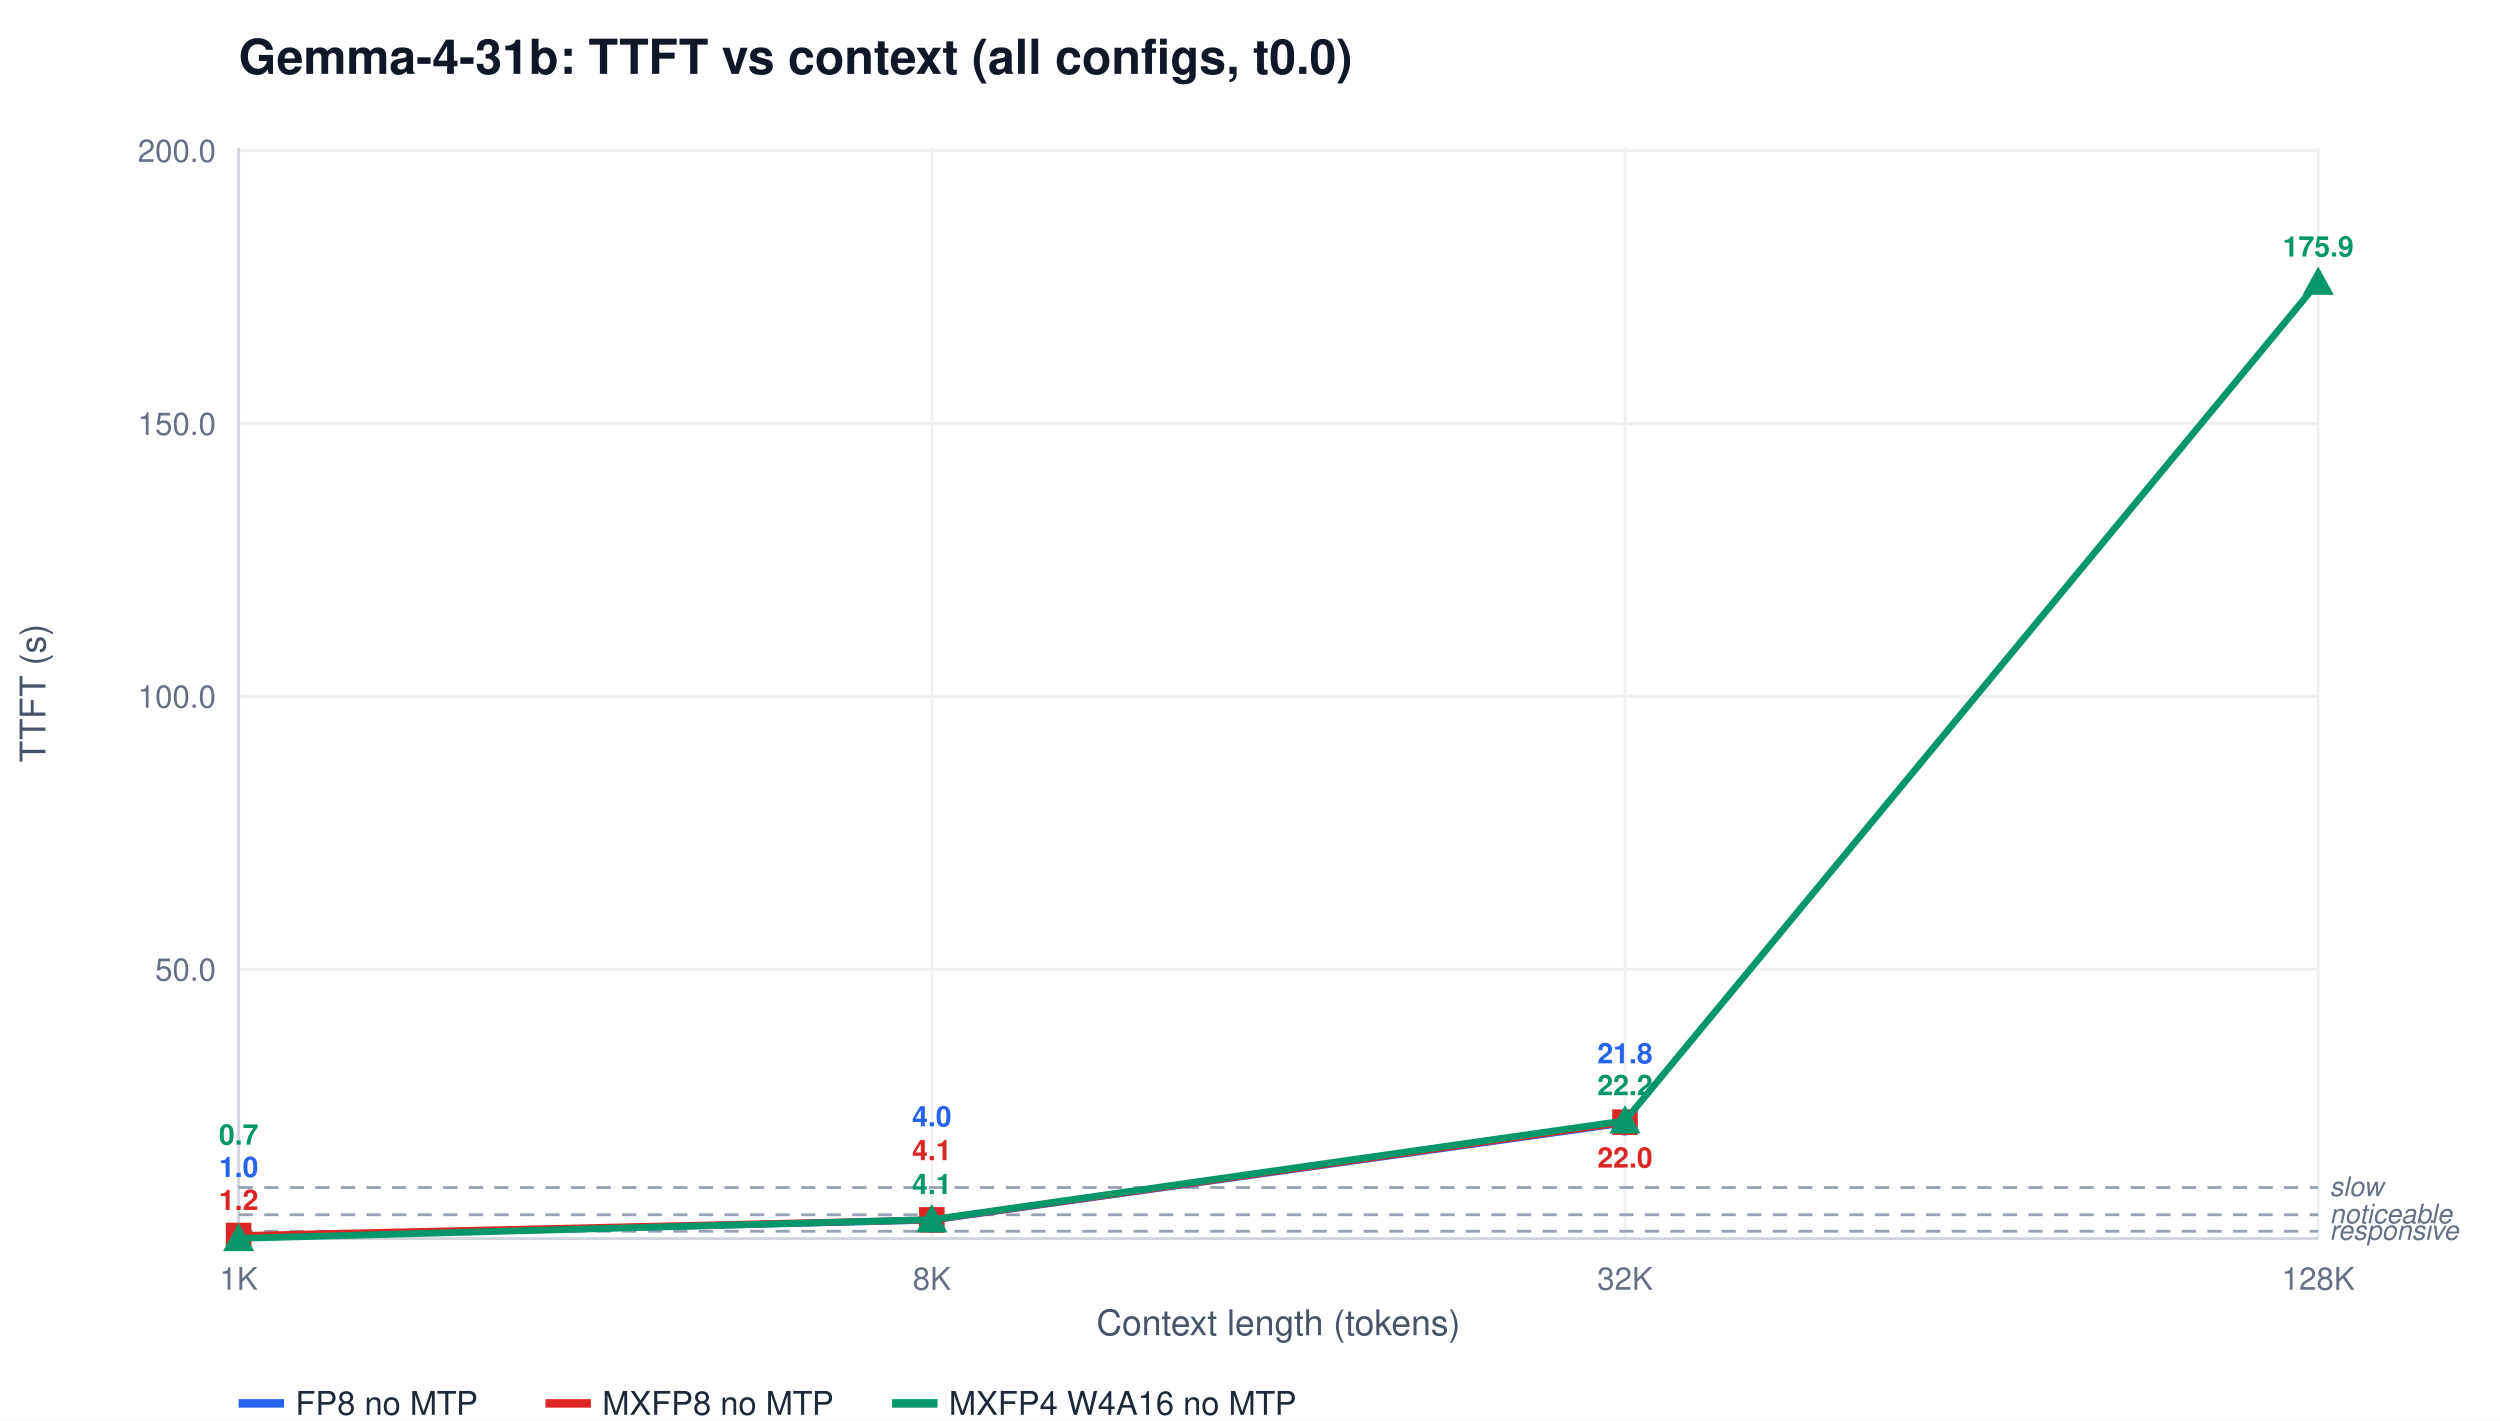
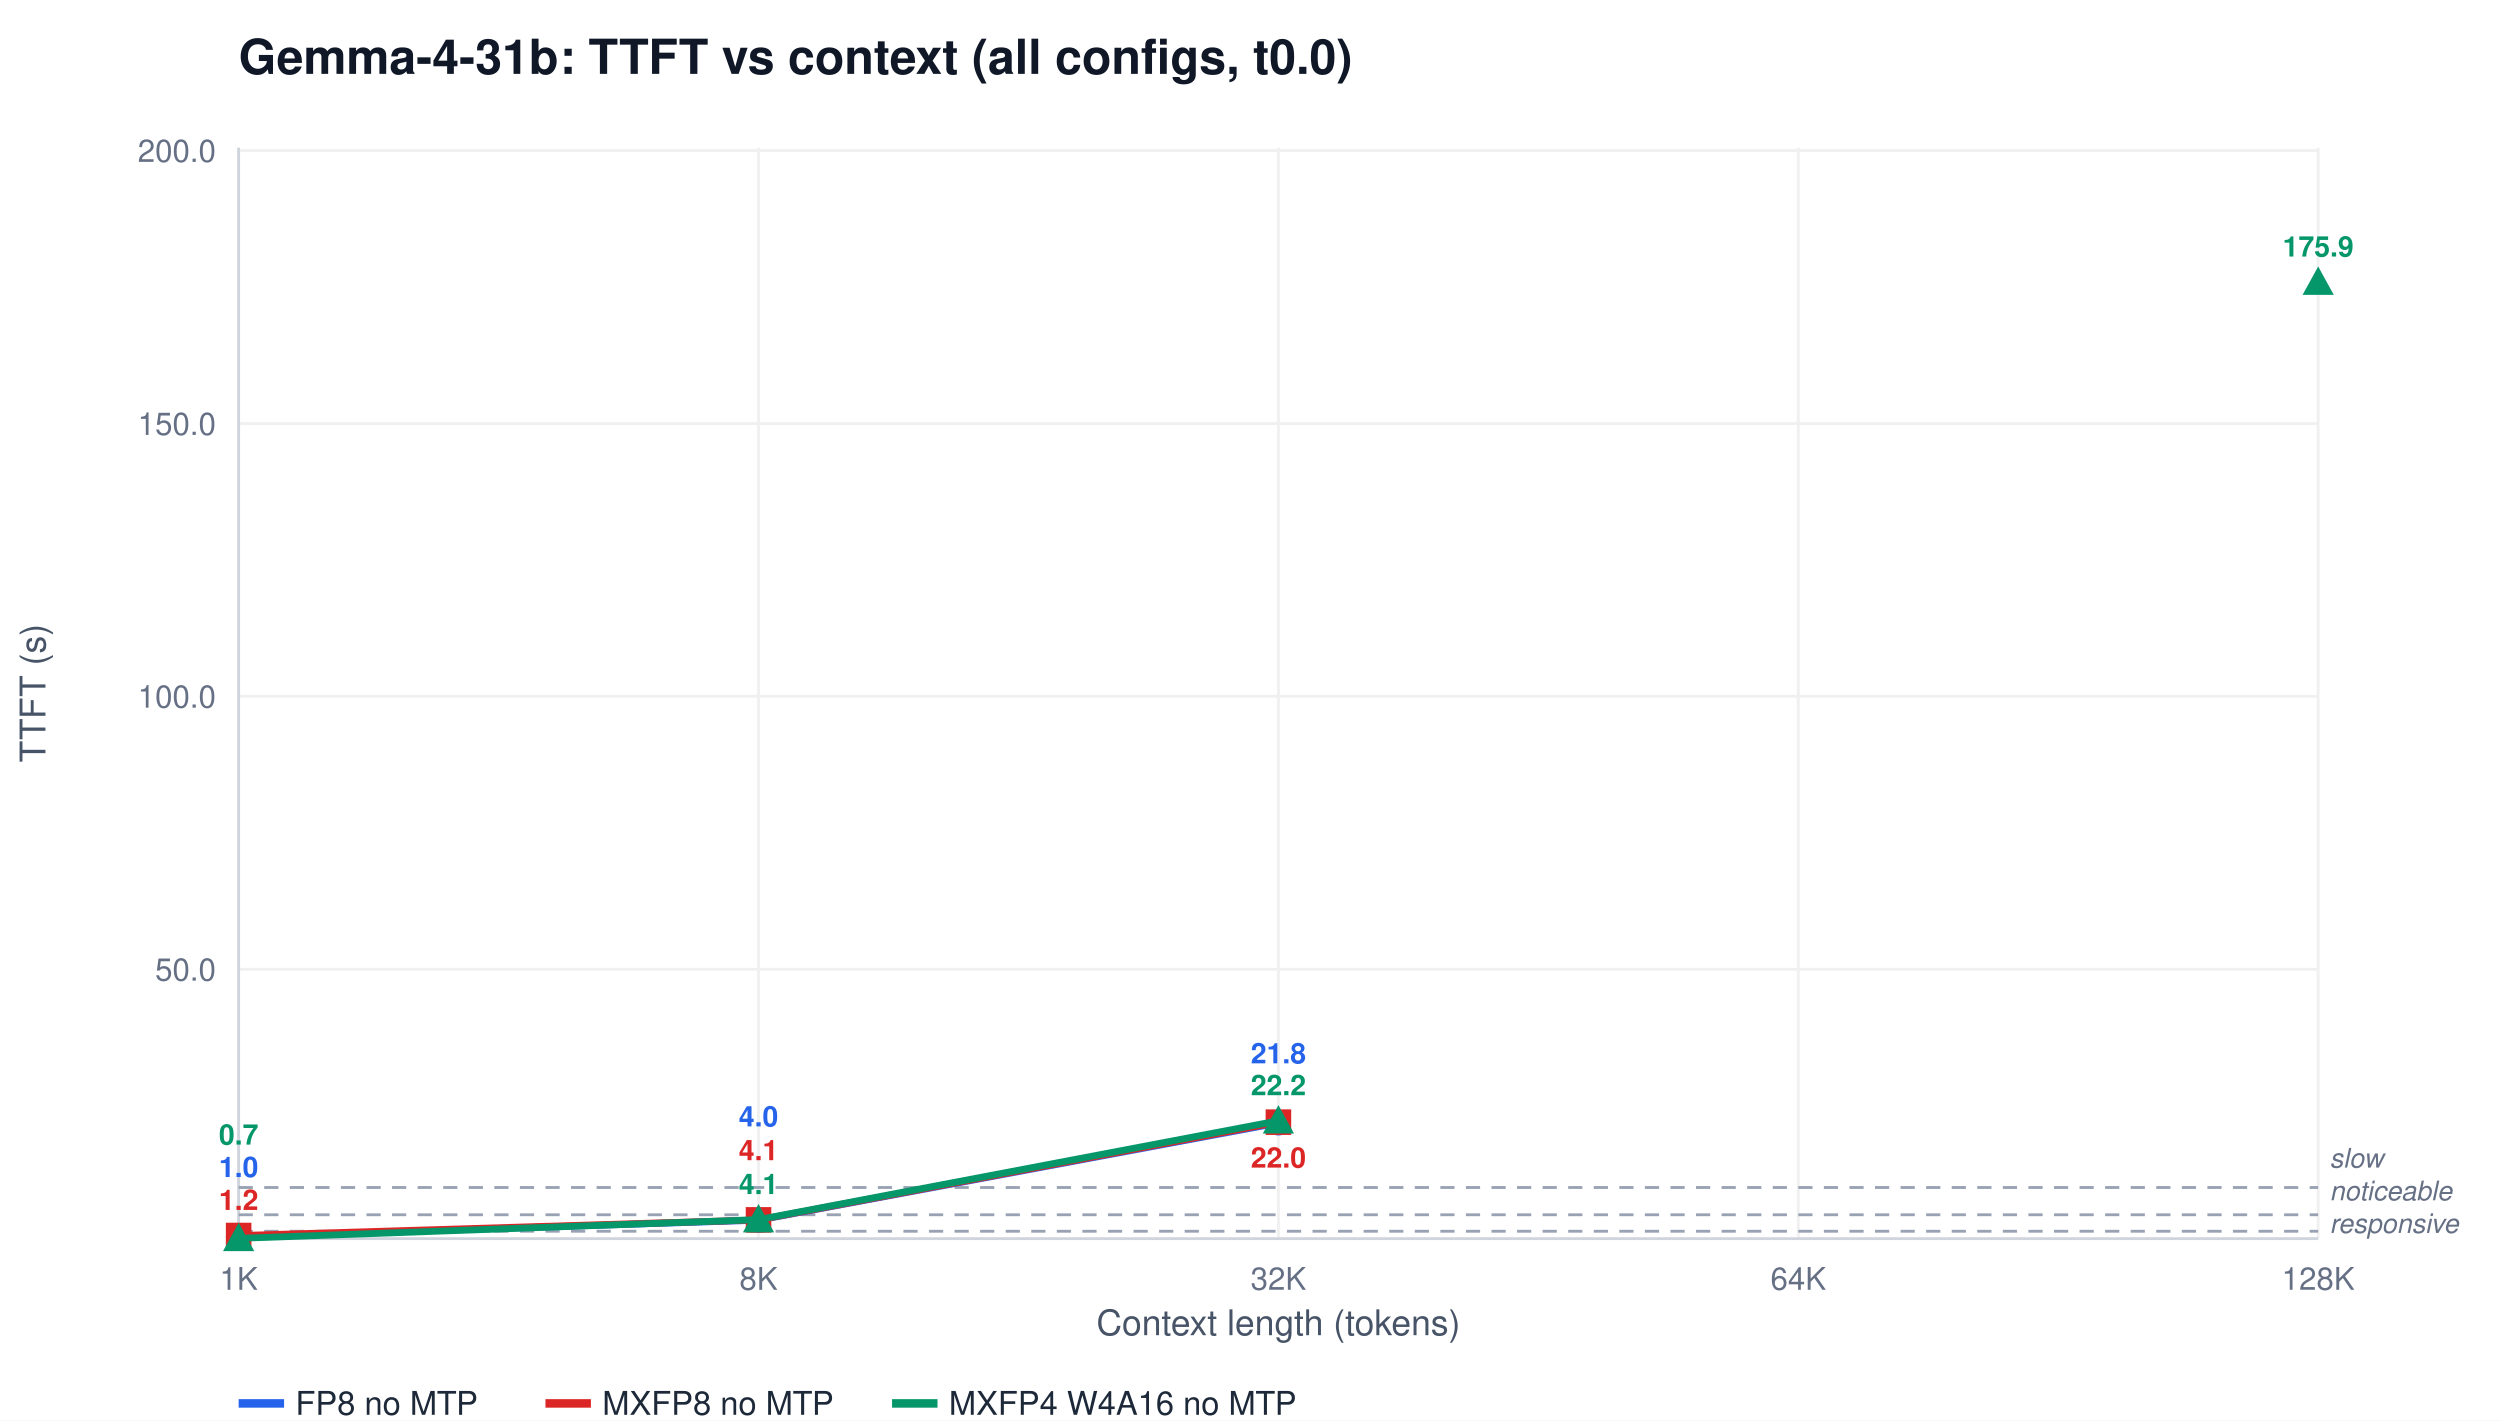
<svg xmlns="http://www.w3.org/2000/svg" width="880" height="500" viewBox="0 0 880 500" font-family="Segoe UI, Helvetica, Arial, sans-serif">
  <rect width="880" height="500" fill="#ffffff" />
  <text x="84" y="26" font-size="17" font-weight="600" fill="#101828">Gemma-4-31b: TTFT vs context (all configs, t0.0)</text>
  <line x1="84" y1="341.2" x2="816" y2="341.2" stroke="#f0f0f0" stroke-width="1" />
  <text x="76" y="345.2" font-size="11" fill="#667085" text-anchor="end">50.0</text>
  <line x1="84" y1="245.1" x2="816" y2="245.1" stroke="#f0f0f0" stroke-width="1" />
  <text x="76" y="249.1" font-size="11" fill="#667085" text-anchor="end">100.0</text>
  <line x1="84" y1="149.1" x2="816" y2="149.1" stroke="#f0f0f0" stroke-width="1" />
  <text x="76" y="153.1" font-size="11" fill="#667085" text-anchor="end">150.0</text>
  <line x1="84" y1="53.0" x2="816" y2="53.0" stroke="#f0f0f0" stroke-width="1" />
  <text x="76" y="57.0" font-size="11" fill="#667085" text-anchor="end">200.0</text>
  <line x1="84.0" y1="52" x2="84.0" y2="436" stroke="#f0f0f0" stroke-width="1" />
  <text x="84.0" y="454" font-size="11" fill="#667085" text-anchor="middle">1K</text>
-   <line x1="328.0" y1="52" x2="328.0" y2="436" stroke="#f0f0f0" stroke-width="1" />
-   <text x="328.0" y="454" font-size="11" fill="#667085" text-anchor="middle">8K</text>
-   <line x1="572.0" y1="52" x2="572.0" y2="436" stroke="#f0f0f0" stroke-width="1" />
-   <text x="572.0" y="454" font-size="11" fill="#667085" text-anchor="middle">32K</text>
+   <line x1="267.0" y1="52" x2="267.0" y2="436" stroke="#f0f0f0" stroke-width="1" />
+   <text x="267.0" y="454" font-size="11" fill="#667085" text-anchor="middle">8K</text>
+   <line x1="450.0" y1="52" x2="450.0" y2="436" stroke="#f0f0f0" stroke-width="1" />
+   <text x="450.0" y="454" font-size="11" fill="#667085" text-anchor="middle">32K</text>
+   <line x1="633.0" y1="52" x2="633.0" y2="436" stroke="#f0f0f0" stroke-width="1" />
+   <text x="633.0" y="454" font-size="11" fill="#667085" text-anchor="middle">64K</text>
  <line x1="816.0" y1="52" x2="816.0" y2="436" stroke="#f0f0f0" stroke-width="1" />
  <text x="816.0" y="454" font-size="11" fill="#667085" text-anchor="middle">128K</text>
  <line x1="84" y1="436" x2="816" y2="436" stroke="#d0d5dd" stroke-width="1" />
  <line x1="84" y1="52" x2="84" y2="436" stroke="#d0d5dd" stroke-width="1" />
+   <line x1="84" y1="418.0" x2="816" y2="418.0" stroke="#98a2b3" stroke-width="1" stroke-dasharray="5 4" />
+   <text x="820" y="411.0" font-size="9.5" fill="#667085" font-style="italic">slow</text>
+   <line x1="84" y1="427.6" x2="816" y2="427.6" stroke="#98a2b3" stroke-width="1" stroke-dasharray="5 4" />
+   <text x="820" y="422.5" font-size="9.5" fill="#667085" font-style="italic">noticeable</text>
  <line x1="84" y1="433.4" x2="816" y2="433.4" stroke="#98a2b3" stroke-width="1" stroke-dasharray="5 4" />
-   <text x="820" y="436.4" font-size="9.5" fill="#667085" font-style="italic">responsive</text>
-   <line x1="84" y1="427.6" x2="816" y2="427.6" stroke="#98a2b3" stroke-width="1" stroke-dasharray="5 4" />
-   <text x="820" y="430.6" font-size="9.5" fill="#667085" font-style="italic">noticeable</text>
-   <line x1="84" y1="418.0" x2="816" y2="418.0" stroke="#98a2b3" stroke-width="1" stroke-dasharray="5 4" />
-   <text x="820" y="421.0" font-size="9.5" fill="#667085" font-style="italic">slow</text>
-   <polyline points="84.0,435.3 328.0,429.5 572.0,395.3" fill="none" stroke="#2563eb" stroke-width="2.4" />
+   <text x="820" y="434.0" font-size="9.5" fill="#667085" font-style="italic">responsive</text>
+   <polyline points="84.0,435.3 267.0,429.5 450.0,395.3" fill="none" stroke="#2563eb" stroke-width="2.4" />
  <circle cx="84.0" cy="435.3" r="4.4" fill="#2563eb" />
-   <circle cx="328.0" cy="429.5" r="4.4" fill="#2563eb" />
-   <circle cx="572.0" cy="395.3" r="4.4" fill="#2563eb" />
-   <polyline points="84.0,434.9 328.0,429.4 572.0,395.0" fill="none" stroke="#dc2626" stroke-width="2.4" />
+   <circle cx="267.0" cy="429.5" r="4.4" fill="#2563eb" />
+   <circle cx="450.0" cy="395.3" r="4.4" fill="#2563eb" />
+   <polyline points="84.0,434.9 267.0,429.4 450.0,395.0" fill="none" stroke="#dc2626" stroke-width="2.4" />
  <rect x="79.5" y="430.4" width="9" height="9" fill="#dc2626" />
-   <rect x="323.5" y="424.9" width="9" height="9" fill="#dc2626" />
-   <rect x="567.5" y="390.5" width="9" height="9" fill="#dc2626" />
-   <polyline points="84.0,435.9 328.0,429.3 572.0,394.5 816.0,99.3" fill="none" stroke="#059669" stroke-width="2.4" />
+   <rect x="262.5" y="424.9" width="9" height="9" fill="#dc2626" />
+   <rect x="445.5" y="390.5" width="9" height="9" fill="#dc2626" />
+   <polyline points="84.0,435.9 267.0,429.3 450.0,394.5" fill="none" stroke="#059669" stroke-width="2.4" />
  <polygon points="84.0,430.4 78.5,440.4 89.5,440.4" fill="#059669" />
-   <polygon points="328.0,423.8 322.5,433.8 333.5,433.8" fill="#059669" />
-   <polygon points="572.0,389.0 566.5,399.0 577.5,399.0" fill="#059669" />
+   <polygon points="267.0,423.8 261.5,433.8 272.5,433.8" fill="#059669" />
+   <polygon points="450.0,389.0 444.5,399.0 455.5,399.0" fill="#059669" />
  <polygon points="816.0,93.8 810.5,103.8 821.5,103.8" fill="#059669" />
  <text x="84.0" y="425.9" font-size="10" fill="#dc2626" text-anchor="middle" font-weight="600">1.2</text>
  <text x="84.0" y="414.3" font-size="10" fill="#2563eb" text-anchor="middle" font-weight="600">1.0</text>
  <text x="84.0" y="402.9" font-size="10" fill="#059669" text-anchor="middle" font-weight="600">0.7</text>
-   <text x="328.0" y="420.3" font-size="10" fill="#059669" text-anchor="middle" font-weight="600">4.1</text>
-   <text x="328.0" y="408.4" font-size="10" fill="#dc2626" text-anchor="middle" font-weight="600">4.1</text>
-   <text x="328.0" y="396.5" font-size="10" fill="#2563eb" text-anchor="middle" font-weight="600">4.0</text>
-   <text x="572.0" y="385.5" font-size="10" fill="#059669" text-anchor="middle" font-weight="600">22.2</text>
-   <text x="572.0" y="411.0" font-size="10" fill="#dc2626" text-anchor="middle" font-weight="600">22.0</text>
-   <text x="572.0" y="374.3" font-size="10" fill="#2563eb" text-anchor="middle" font-weight="600">21.8</text>
+   <text x="267.0" y="420.3" font-size="10" fill="#059669" text-anchor="middle" font-weight="600">4.1</text>
+   <text x="267.0" y="408.4" font-size="10" fill="#dc2626" text-anchor="middle" font-weight="600">4.1</text>
+   <text x="267.0" y="396.5" font-size="10" fill="#2563eb" text-anchor="middle" font-weight="600">4.0</text>
+   <text x="450.0" y="385.5" font-size="10" fill="#059669" text-anchor="middle" font-weight="600">22.2</text>
+   <text x="450.0" y="411.0" font-size="10" fill="#dc2626" text-anchor="middle" font-weight="600">22.0</text>
+   <text x="450.0" y="374.3" font-size="10" fill="#2563eb" text-anchor="middle" font-weight="600">21.8</text>
  <text x="816.0" y="90.3" font-size="10" fill="#059669" text-anchor="middle" font-weight="600">175.9</text>
  <line x1="84" y1="494" x2="100" y2="494" stroke="#2563eb" stroke-width="3" />
  <text x="104" y="498" font-size="11.5" fill="#1d2939">FP8 no MTP</text>
  <line x1="192" y1="494" x2="208" y2="494" stroke="#dc2626" stroke-width="3" />
  <text x="212" y="498" font-size="11.5" fill="#1d2939">MXFP8 no MTP</text>
  <line x1="314" y1="494" x2="330" y2="494" stroke="#059669" stroke-width="3" />
  <text x="334" y="498" font-size="11.5" fill="#1d2939">MXFP4 W4A16 no MTP</text>
  <text x="450" y="470" font-size="12.5" fill="#475467" text-anchor="middle">Context length (tokens)</text>
  <text x="16" y="244" font-size="12.5" fill="#475467" text-anchor="middle" transform="rotate(-90 16 244)">TTFT (s)</text>
</svg>
